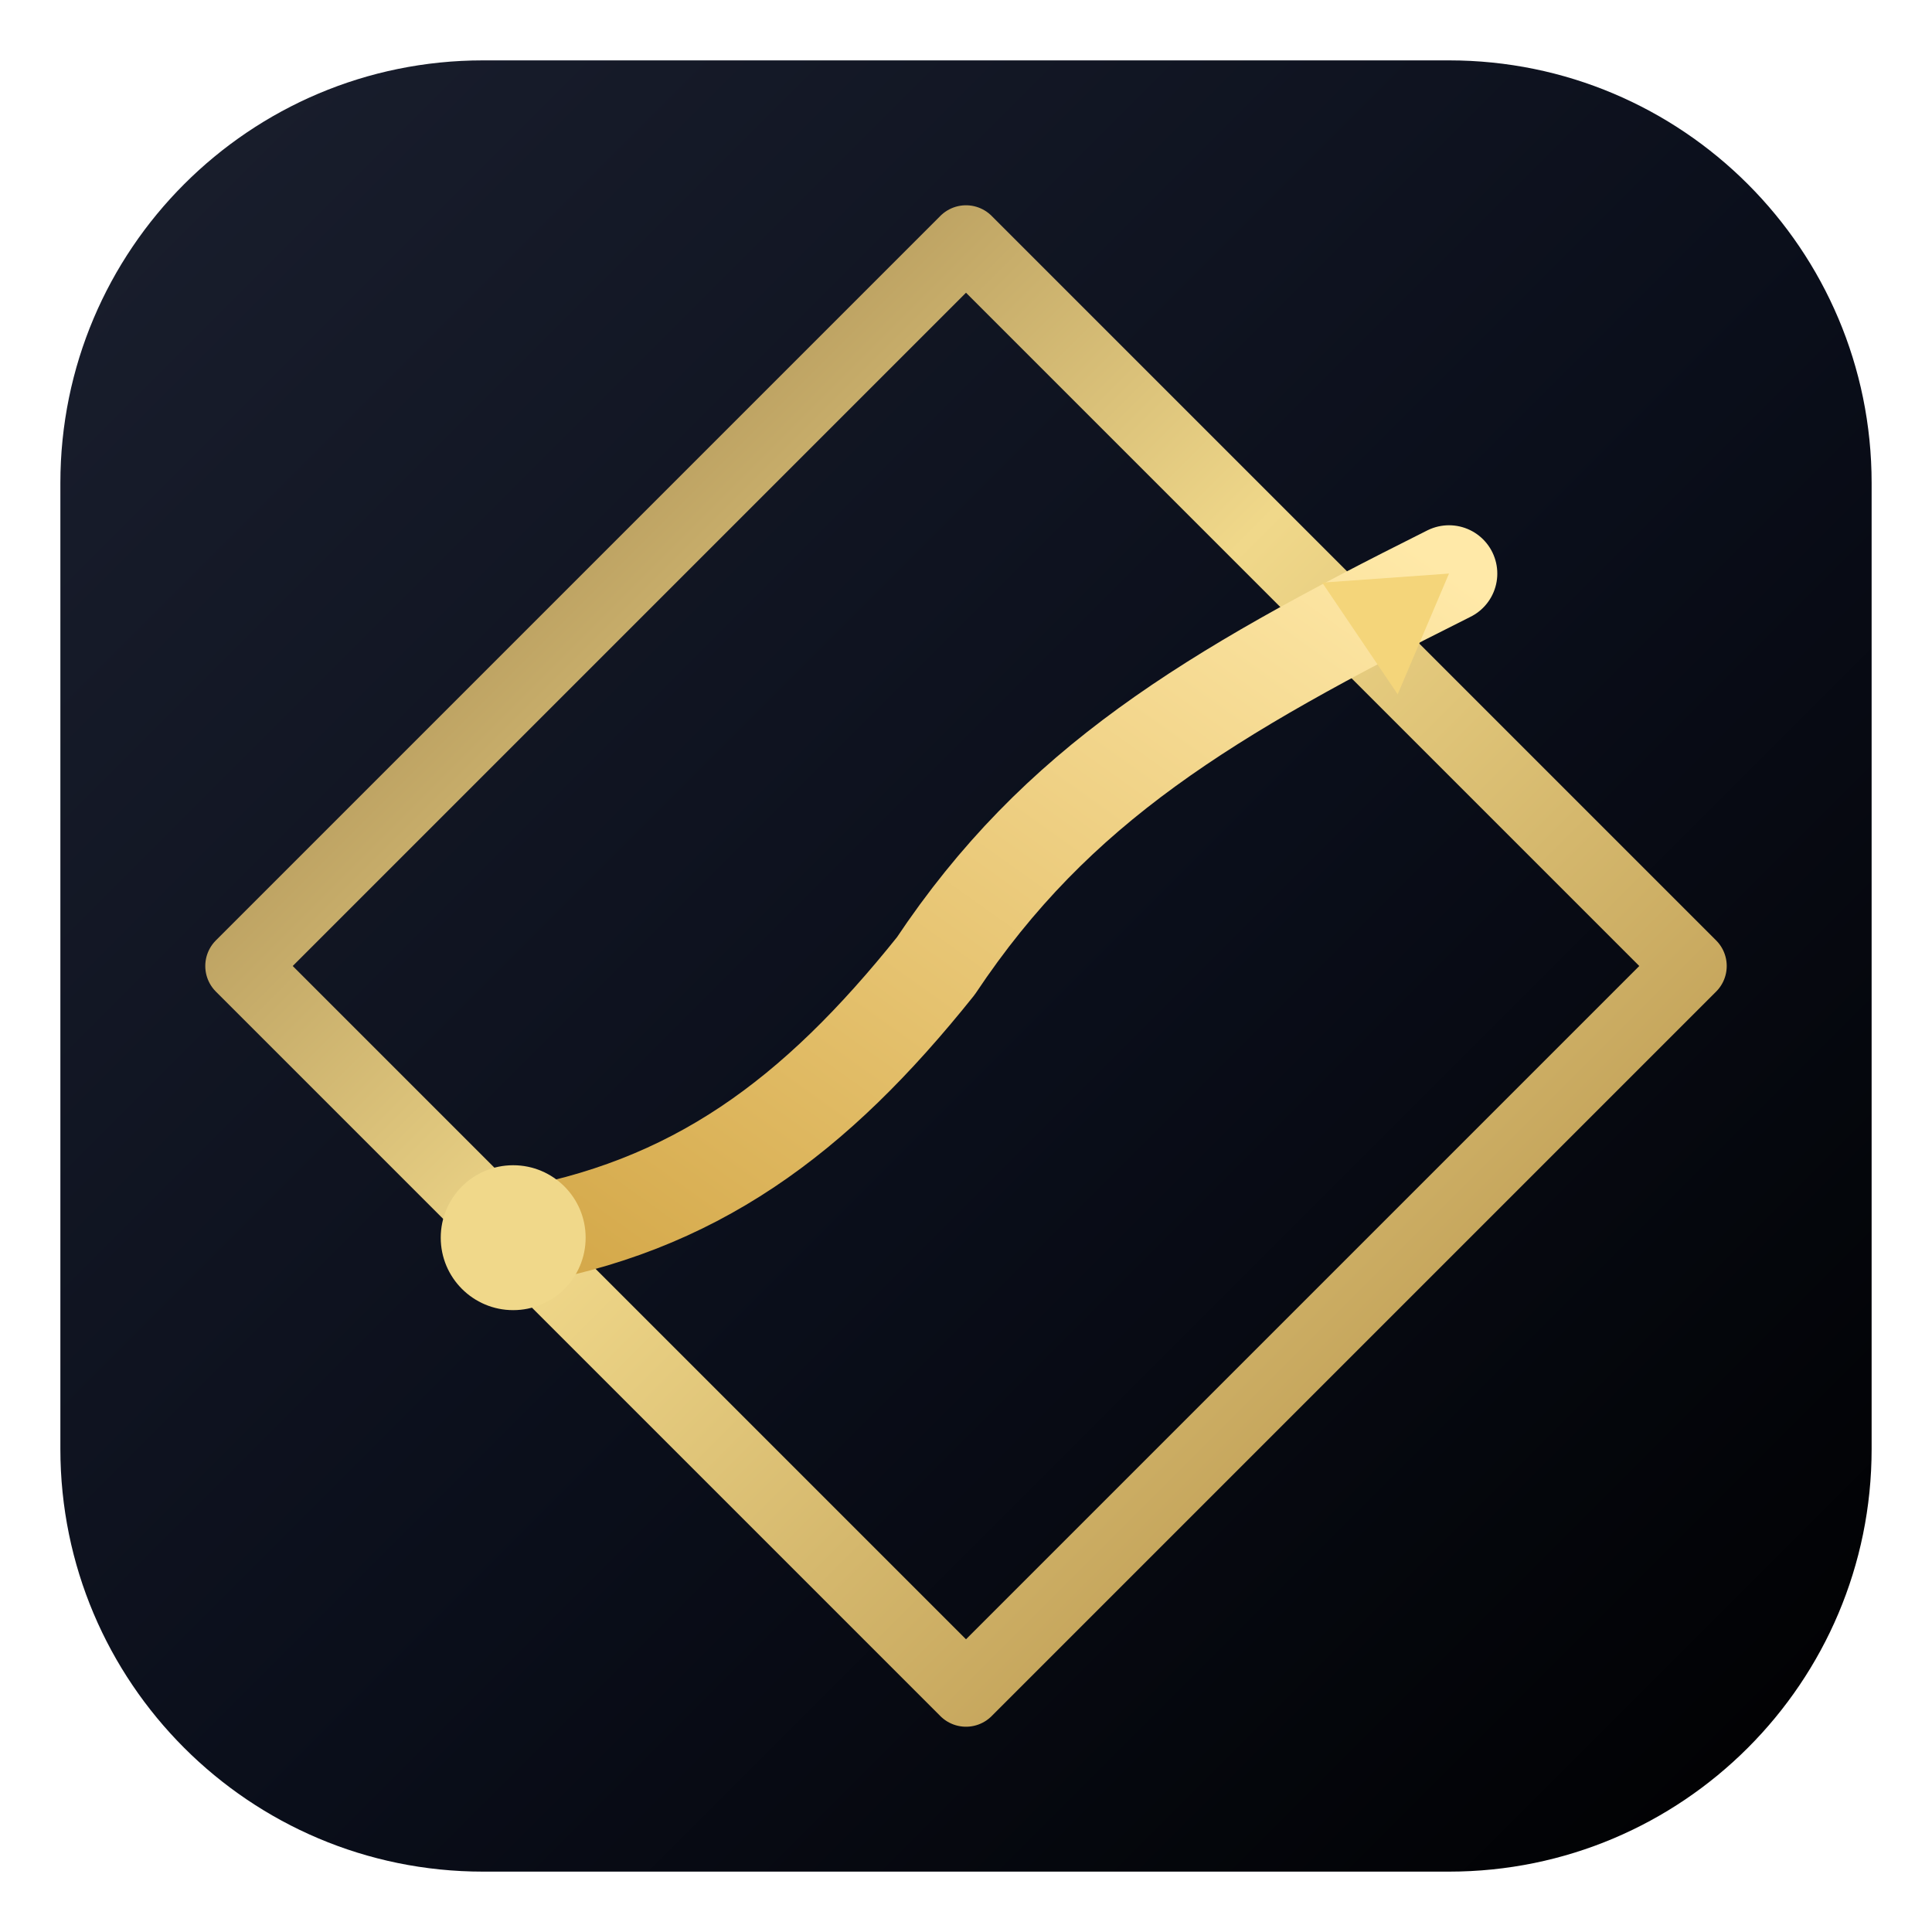
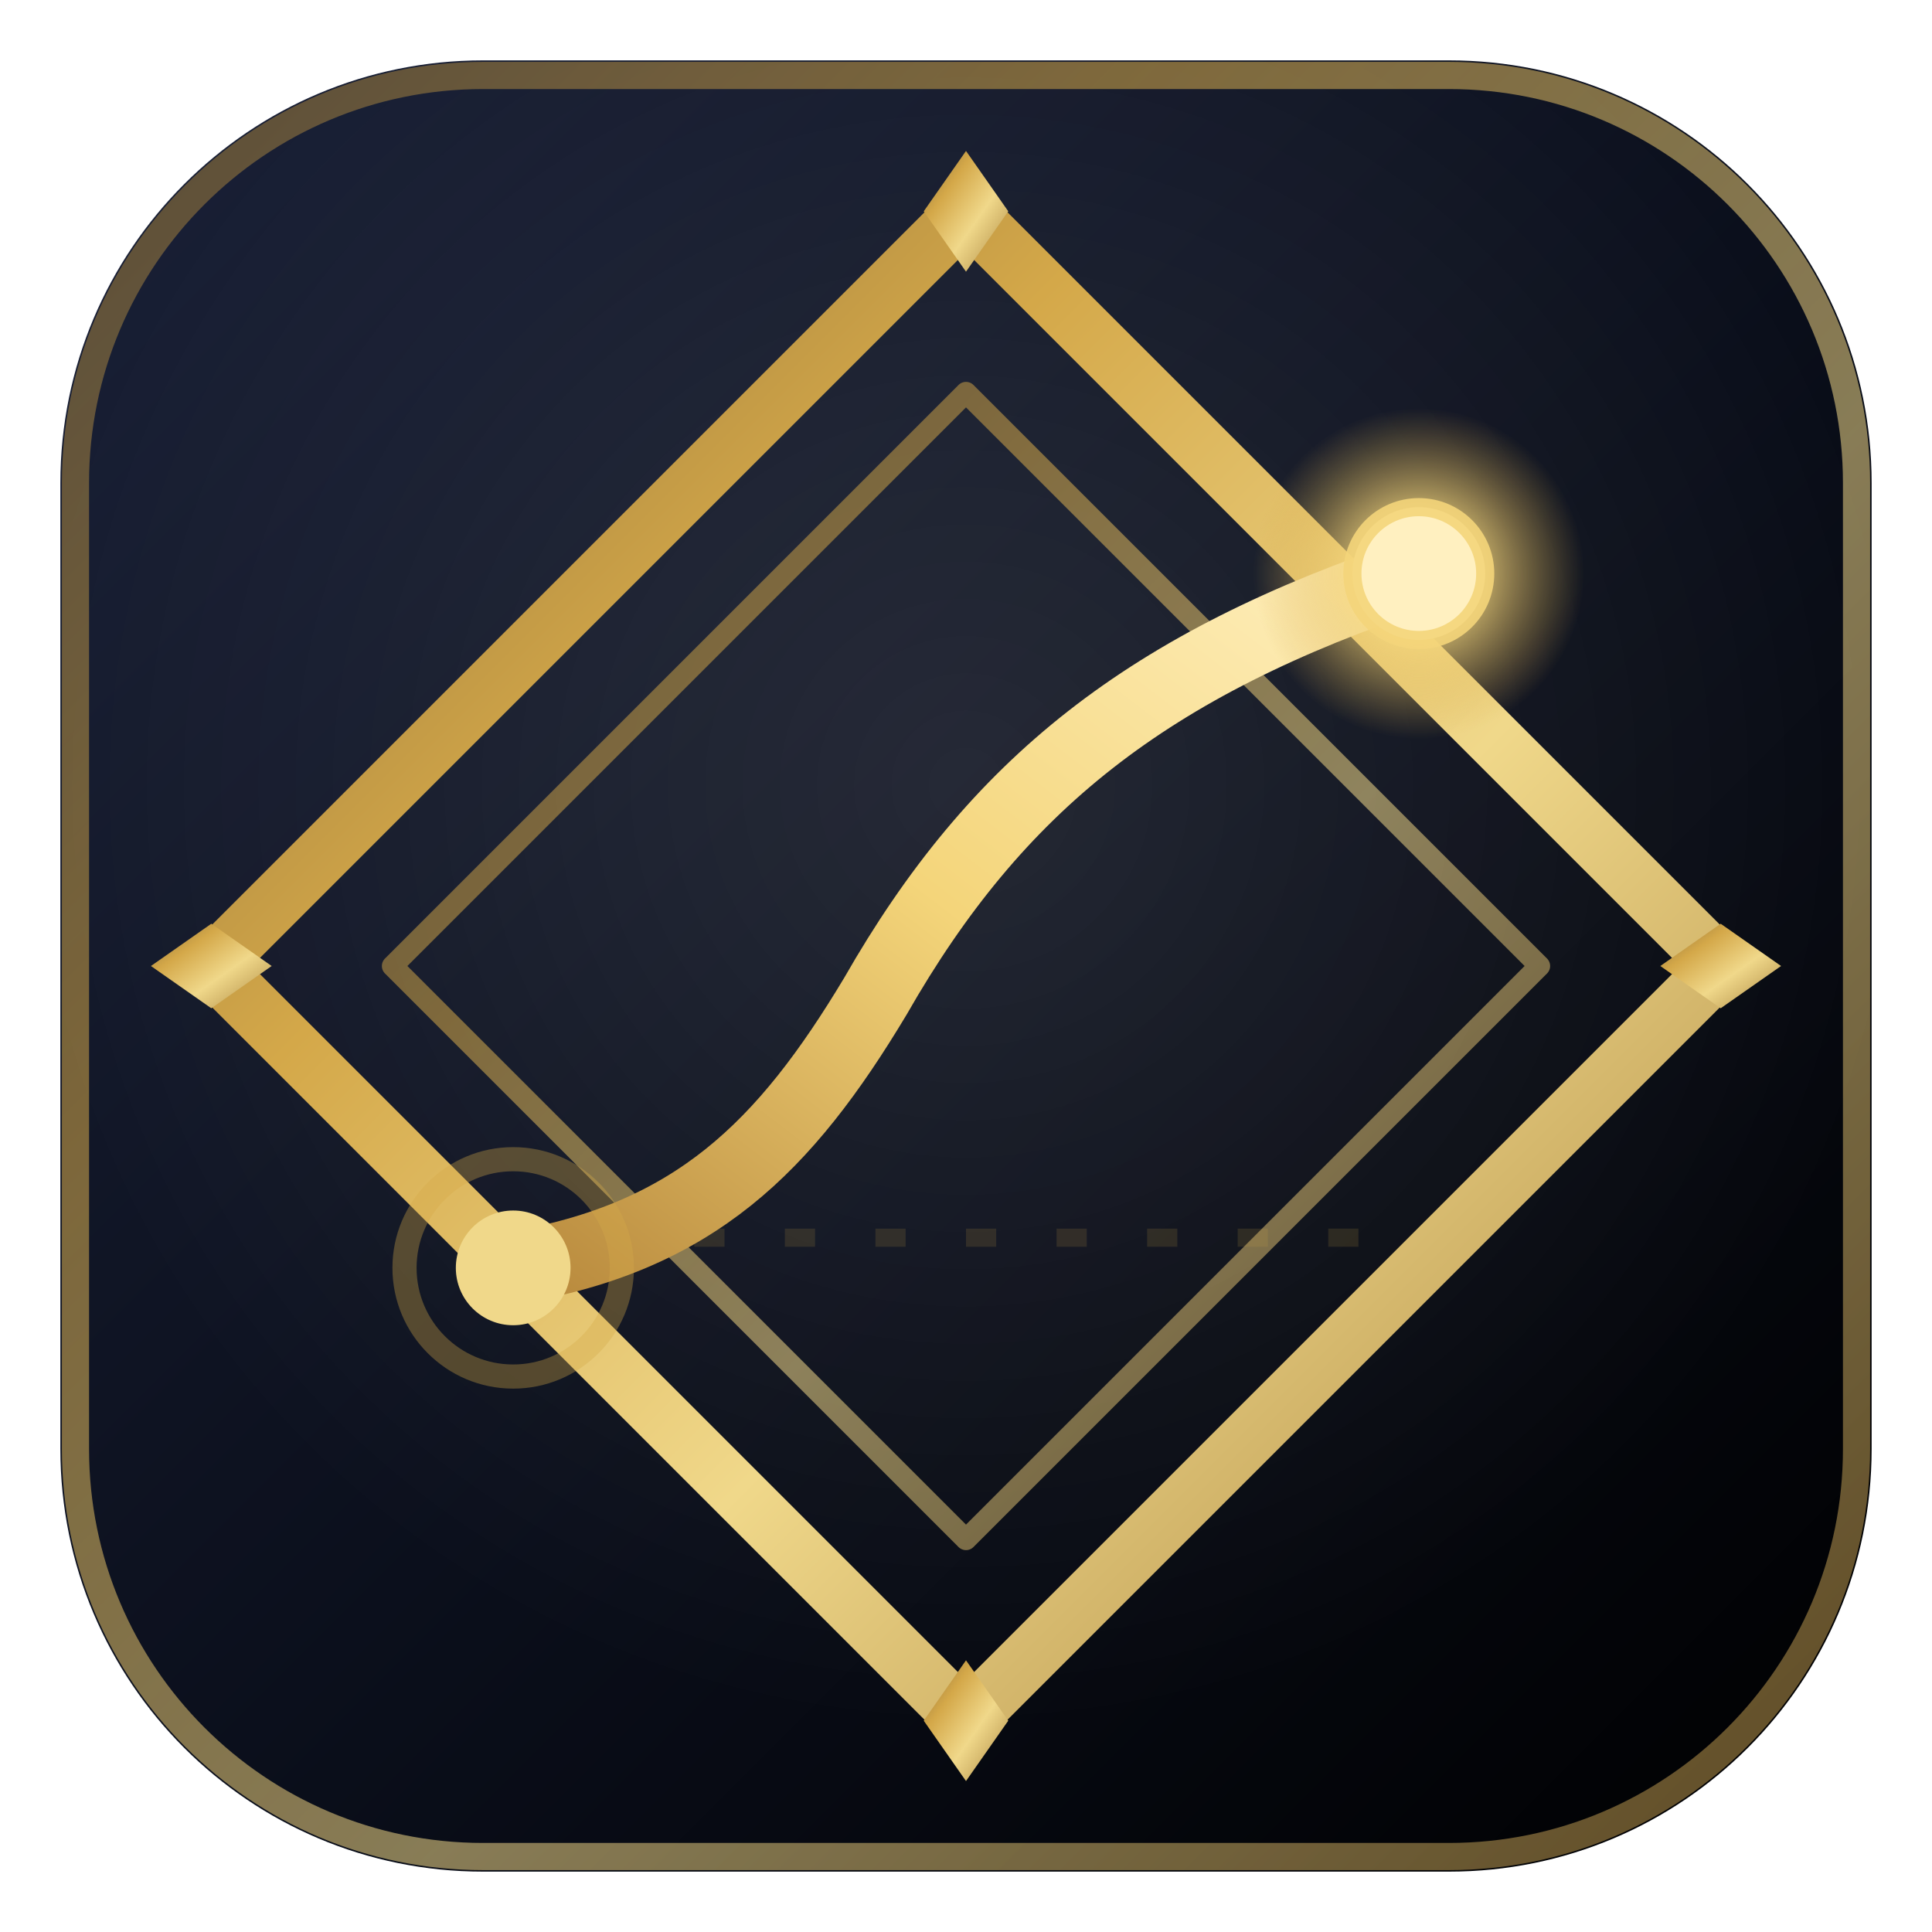
<svg xmlns="http://www.w3.org/2000/svg" viewBox="0 0 64 64" width="64" height="64">
  <defs>
-     <linearGradient id="fav2-base" x1="0" y1="0" x2="1" y2="1">
-       <stop offset="0%" stop-color="#1a1f2e" />
+     <linearGradient id="v3-base" x1="0" y1="0" x2="1" y2="1">
+       <stop offset="0%" stop-color="#1a2138" />
      <stop offset="55%" stop-color="#0a0e1a" />
      <stop offset="100%" stop-color="#000000" />
    </linearGradient>
-     <linearGradient id="fav2-gold" x1="0" y1="0" x2="1" y2="1">
+     <linearGradient id="v3-gold" x1="0" y1="0" x2="1" y2="1">
      <stop offset="0%" stop-color="#8a6d3b" />
-       <stop offset="45%" stop-color="#f0d88a" />
+       <stop offset="30%" stop-color="#d4a849" />
+       <stop offset="60%" stop-color="#f0d88a" />
      <stop offset="100%" stop-color="#a9843e" />
    </linearGradient>
-     <linearGradient id="fav2-gold-bright" x1="0" y1="1" x2="1" y2="0">
-       <stop offset="0%" stop-color="#d4a849" />
-       <stop offset="100%" stop-color="#ffe9a8" />
+     <linearGradient id="v3-gold-bright" x1="0" y1="1" x2="1" y2="0">
+       <stop offset="0%" stop-color="#b98a3d" />
+       <stop offset="50%" stop-color="#f4d57a" />
+       <stop offset="100%" stop-color="#fff0c0" />
    </linearGradient>
+     <radialGradient id="v3-inner-glow" cx="0.5" cy="0.4" r="0.7">
+       <stop offset="0%" stop-color="#ffffff" stop-opacity="0.1" />
+       <stop offset="75%" stop-color="#ffffff" stop-opacity="0" />
+     </radialGradient>
+     <radialGradient id="v3-dot-glow" cx="0.5" cy="0.5" r="0.5">
+       <stop offset="0%" stop-color="#fff0c0" stop-opacity="1" />
+       <stop offset="40%" stop-color="#f4d57a" stop-opacity="0.75" />
+       <stop offset="100%" stop-color="#d4a849" stop-opacity="0" />
+     </radialGradient>
  </defs>
-   <rect x="2" y="2" width="60" height="60" rx="14" ry="14" fill="url(#fav2-base)" />
-   <polygon points="32,8 56,32 32,56 8,32" fill="none" stroke="url(#fav2-gold)" stroke-width="2.4" stroke-linejoin="round" />
-   <path d="M 17 41 C 23 40, 27 37, 31 32 C 35 26, 40 23, 48 19" fill="none" stroke="url(#fav2-gold-bright)" stroke-width="3.2" stroke-linecap="round" stroke-linejoin="round" />
-   <path d="M 48 19 L 43.8 19.3 L 46.3 23 Z" fill="#f4d57a" />
-   <circle cx="17" cy="41" r="2.4" fill="#f0d88a" />
+   <rect x="2" y="2" width="60" height="60" rx="14" ry="14" fill="url(#v3-base)" />
+   <rect x="2" y="2" width="60" height="60" rx="14" ry="14" fill="url(#v3-inner-glow)" />
+   <rect x="2.5" y="2.5" width="59" height="59" rx="13.5" ry="13.5" fill="none" stroke="url(#v3-gold)" stroke-width="0.9" stroke-opacity="0.55" />
+   <polygon points="32,7 57,32 32,57 7,32" fill="none" stroke="url(#v3-gold)" stroke-width="1.9" stroke-linejoin="round" />
+   <polygon points="32,13 51,32 32,51 13,32" fill="none" stroke="url(#v3-gold)" stroke-width="0.7" stroke-opacity="0.55" stroke-linejoin="round" />
+   <g fill="url(#v3-gold)">
+     <polygon points="32,5 33.4,7 32,9 30.6,7" />
+     <polygon points="59,32 57,33.4 55,32 57,30.6" />
+     <polygon points="32,59 30.6,57 32,55 33.4,57" />
+     <polygon points="5,32 7,30.6 9,32 7,33.4" />
+   </g>
+   <line x1="17" y1="41" x2="47" y2="41" stroke="#d4a849" stroke-opacity="0.15" stroke-width="0.6" stroke-dasharray="1 2" />
+   <path d="M 17 42 C 23 41, 26 38, 29 33 C 33 26, 38 22, 47 19" fill="none" stroke="url(#v3-gold-bright)" stroke-width="2.4" stroke-linecap="round" stroke-linejoin="round" />
+   <circle cx="17" cy="42" r="3.6" fill="none" stroke="#d4a849" stroke-opacity="0.35" stroke-width="0.8" />
+   <circle cx="17" cy="42" r="1.9" fill="#f0d88a" />
+   <circle cx="47" cy="19" r="5.5" fill="url(#v3-dot-glow)" />
+   <circle cx="47" cy="19" r="2.2" fill="#fff0c0" />
+   <circle cx="47" cy="19" r="2.2" fill="none" stroke="#f4d57a" stroke-width="0.6" stroke-opacity="0.9" />
</svg>
